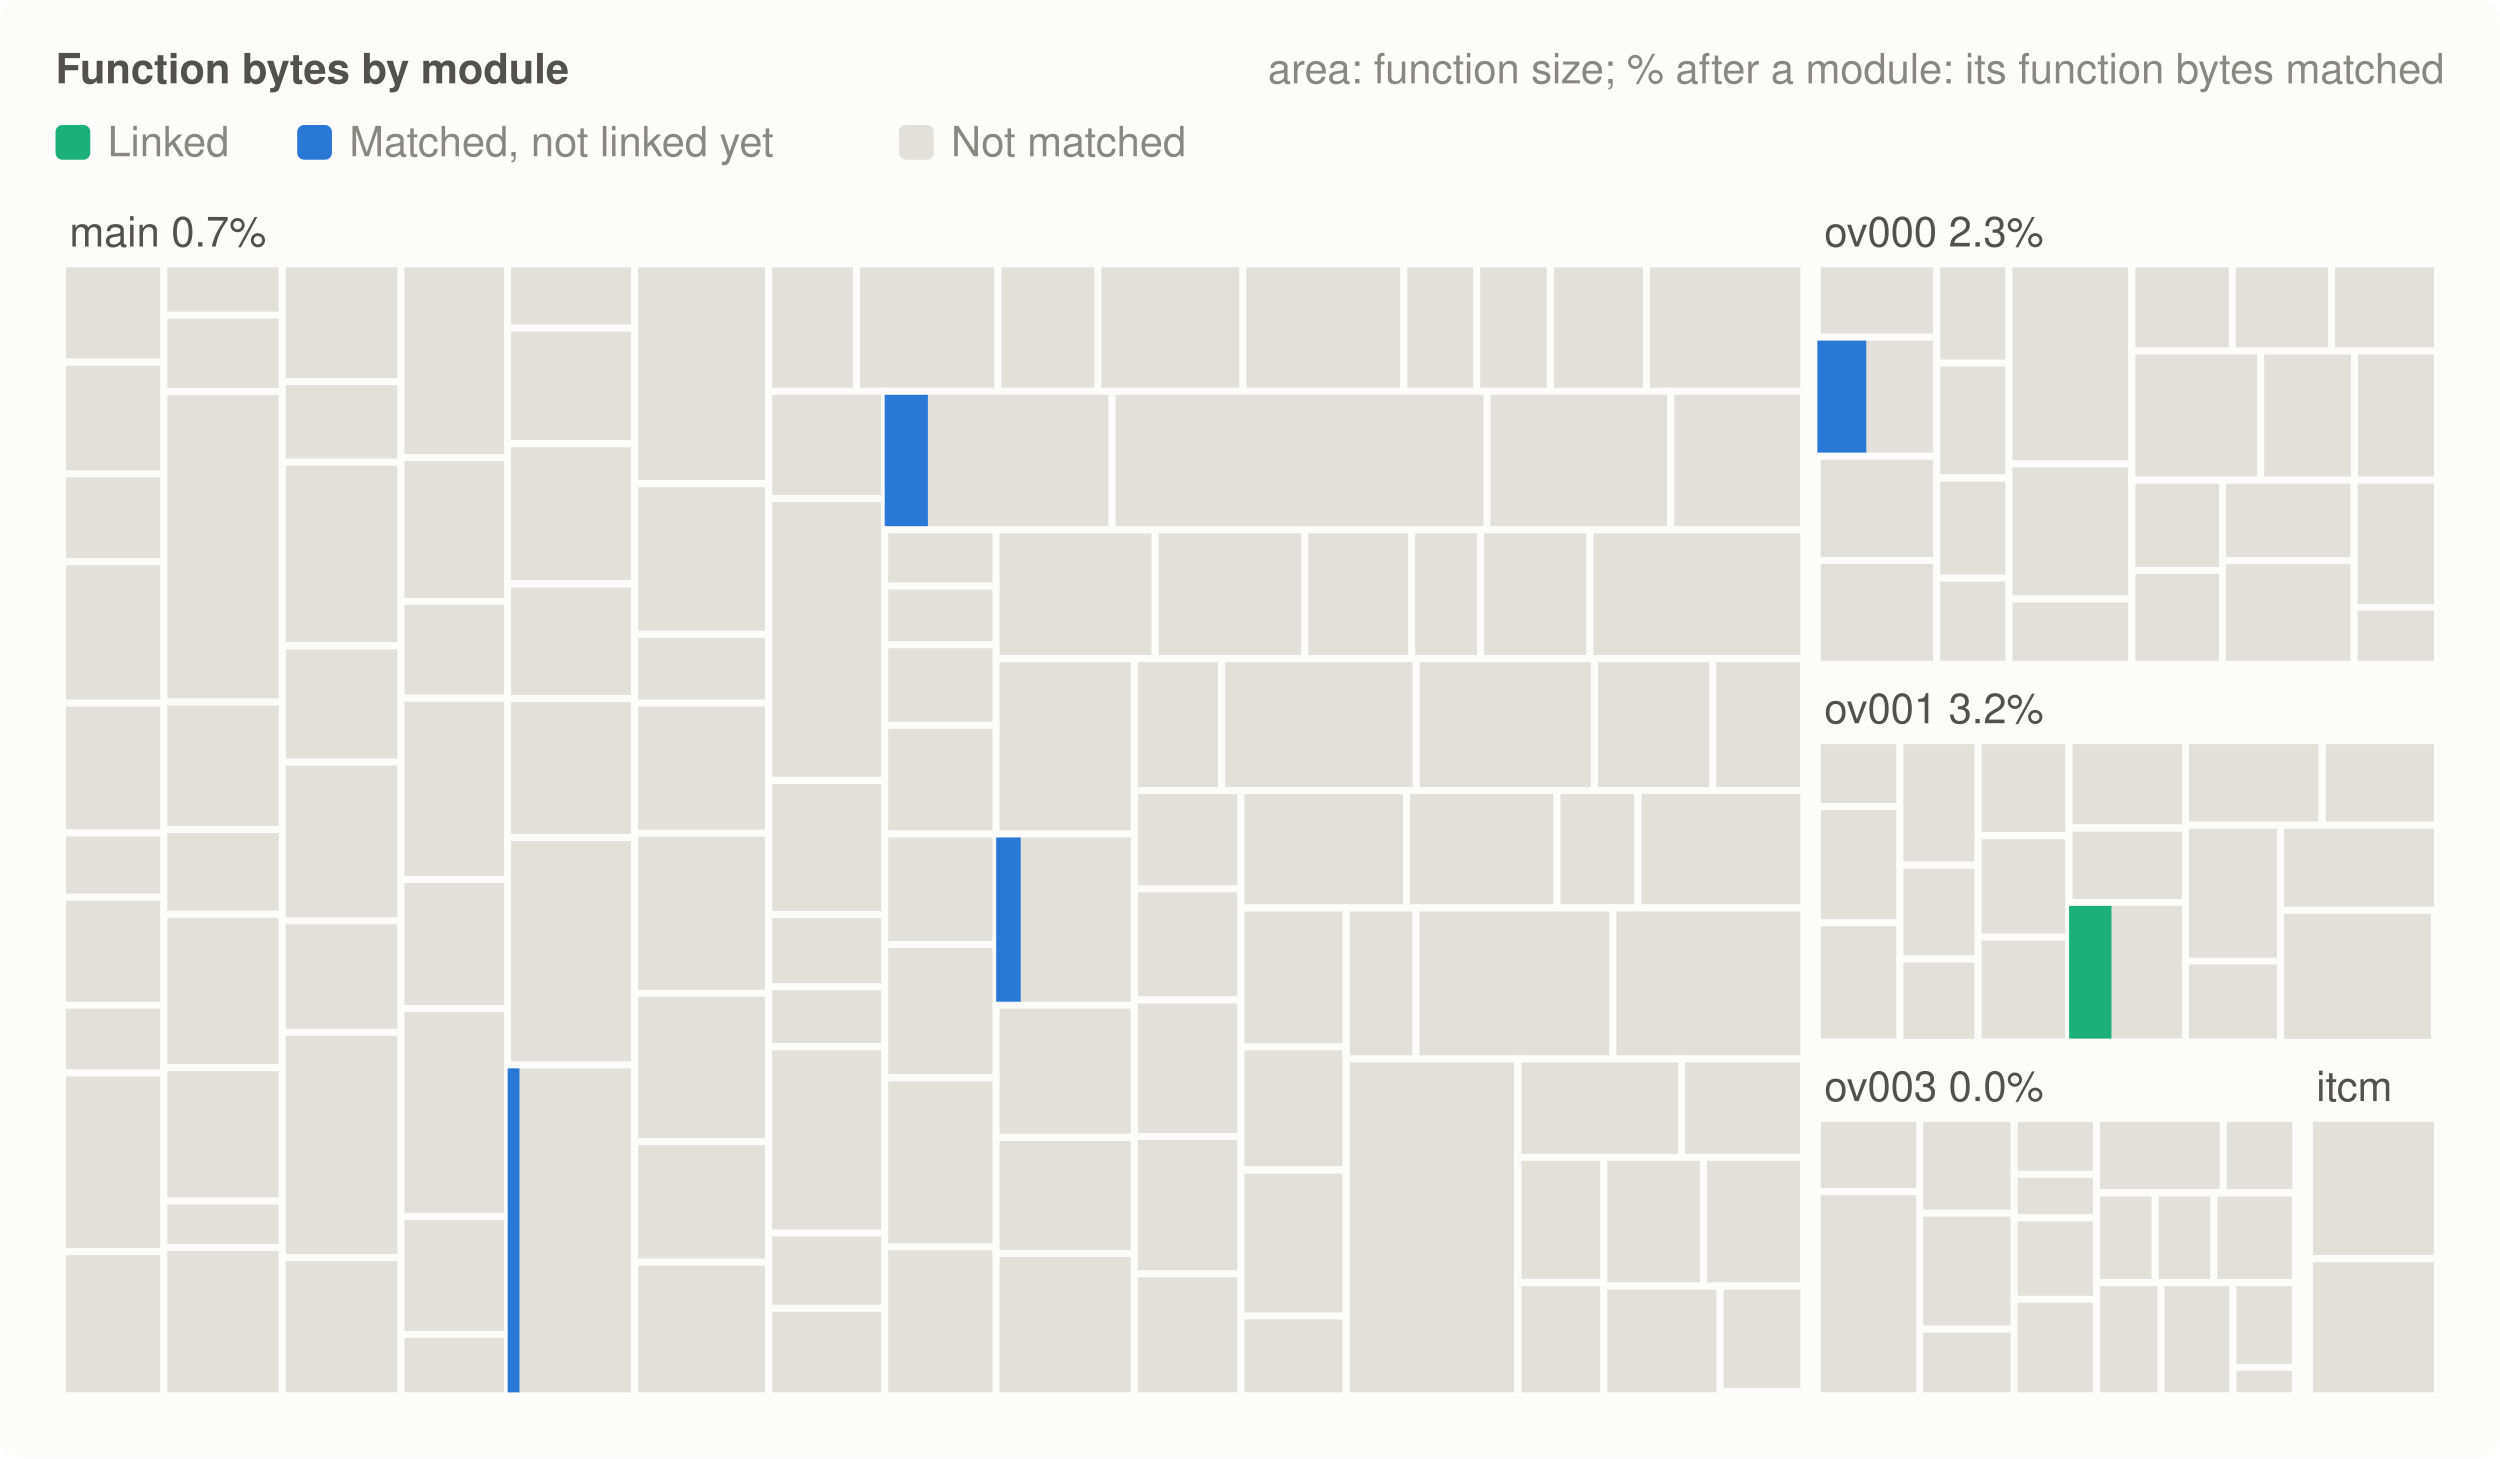
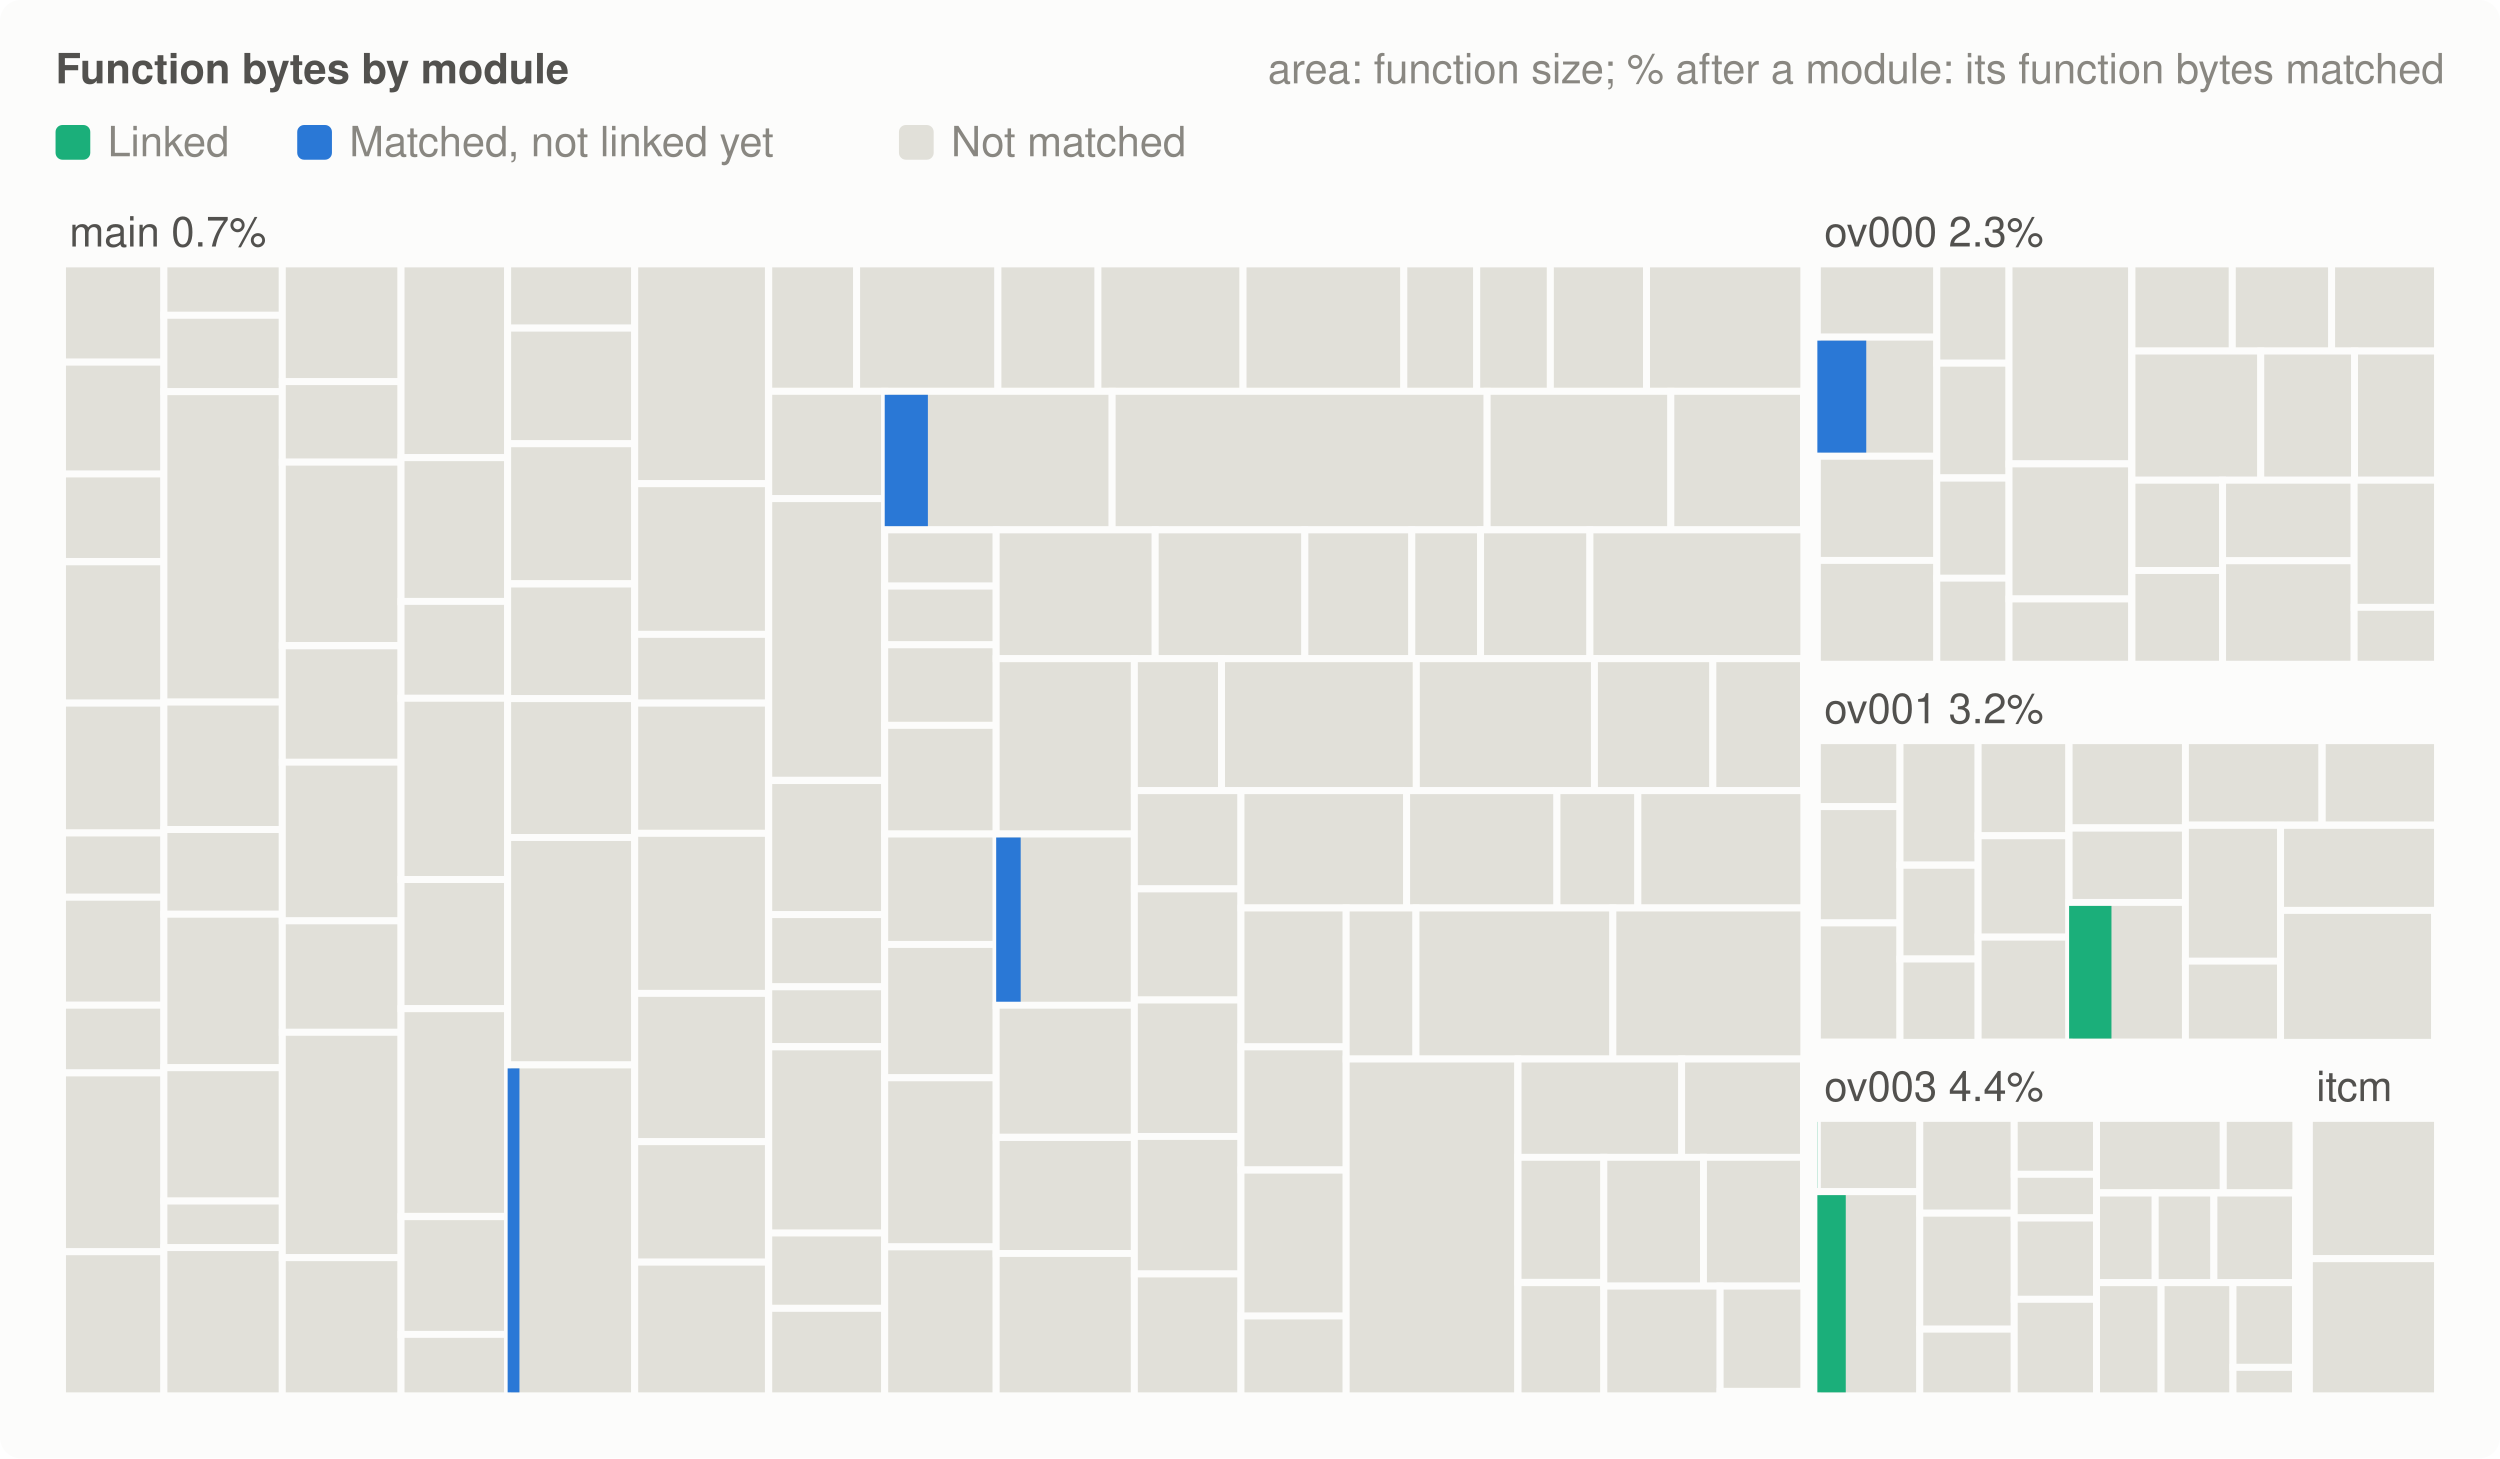
<svg xmlns="http://www.w3.org/2000/svg" viewBox="0 0 720 420" width="720" height="420" role="img" aria-label="Matched and linked code by module">
  <style>.bg{fill:#fcfcfb}.lbl{fill:#52514e}.muted{fill:#898781}.todo{fill:#e1e0d9}.gap{stroke:#fcfcfb}.matched{fill:#2a78d6}.linked{fill:#1baf7a}@media (prefers-color-scheme: dark){.bg{fill:#1a1a19}.lbl{fill:#c3c2b7}.muted{fill:#898781}.todo{fill:#2c2c2a}.gap{stroke:#1a1a19}.matched{fill:#3987e5}.linked{fill:#199e70}}text{font:12px -apple-system,BlinkMacSystemFont,'Segoe UI',Helvetica,Arial,sans-serif}.head{font-weight:600}</style>
  <rect class="bg" width="720" height="420" rx="6" />
  <text class="lbl head" x="16" y="24">Function bytes by module</text>
  <text class="muted" x="704" y="24" text-anchor="end">area: function size; % after a module: its function bytes matched</text>
  <rect class="linked" x="16" y="36" width="10" height="10" rx="2" />
  <text class="muted" x="31" y="45">Linked</text>
  <rect class="matched" x="85.6" y="36" width="10" height="10" rx="2" />
  <text class="muted" x="100.6" y="45">Matched, not linked yet</text>
  <rect class="todo" x="258.9" y="36" width="10" height="10" rx="2" />
  <text class="muted" x="273.9" y="45">Not matched</text>
  <rect class="todo gap" x="18.0" y="76.0" width="29.2" height="28.3" stroke-width="2" />
  <rect class="todo gap" x="18.0" y="104.3" width="29.2" height="32.3" stroke-width="2" />
  <rect class="todo gap" x="18.0" y="136.5" width="29.2" height="25.2" stroke-width="2" />
  <rect class="todo gap" x="18.0" y="161.8" width="29.2" height="40.7" stroke-width="2" />
  <rect class="todo gap" x="18.0" y="202.5" width="29.2" height="37.4" stroke-width="2" />
  <rect class="todo gap" x="18.0" y="239.9" width="29.2" height="18.5" stroke-width="2" />
  <rect class="todo gap" x="18.0" y="258.4" width="29.2" height="31.1" stroke-width="2" />
  <rect class="todo gap" x="18.0" y="289.5" width="29.2" height="19.5" stroke-width="2" />
  <rect class="todo gap" x="18.0" y="309.0" width="29.2" height="51.5" stroke-width="2" />
  <rect class="todo gap" x="18.0" y="360.5" width="29.2" height="41.5" stroke-width="2" />
  <rect class="todo gap" x="47.2" y="76.0" width="34.1" height="14.8" stroke-width="2" />
  <rect class="todo gap" x="47.2" y="90.8" width="34.1" height="22.0" stroke-width="2" />
  <rect class="todo gap" x="47.2" y="112.8" width="34.1" height="89.4" stroke-width="2" />
  <rect class="todo gap" x="47.2" y="202.2" width="34.1" height="36.7" stroke-width="2" />
  <rect class="todo gap" x="47.2" y="238.9" width="34.1" height="24.4" stroke-width="2" />
  <rect class="todo gap" x="47.2" y="263.3" width="34.1" height="44.2" stroke-width="2" />
  <rect class="todo gap" x="47.2" y="307.5" width="34.1" height="38.4" stroke-width="2" />
  <rect class="todo gap" x="47.2" y="345.9" width="34.1" height="13.4" stroke-width="2" />
  <rect class="todo gap" x="47.2" y="359.3" width="34.1" height="42.7" stroke-width="2" />
  <rect class="todo gap" x="81.3" y="76.0" width="34.2" height="33.9" stroke-width="2" />
  <rect class="todo gap" x="81.3" y="109.9" width="34.2" height="23.2" stroke-width="2" />
  <rect class="todo gap" x="81.3" y="133.1" width="34.2" height="52.8" stroke-width="2" />
  <rect class="todo gap" x="81.3" y="186.0" width="34.2" height="33.6" stroke-width="2" />
  <rect class="todo gap" x="81.3" y="219.5" width="34.2" height="45.7" stroke-width="2" />
  <rect class="todo gap" x="81.3" y="265.2" width="34.2" height="32.1" stroke-width="2" />
  <rect class="todo gap" x="81.3" y="297.3" width="34.2" height="64.9" stroke-width="2" />
  <rect class="todo gap" x="81.3" y="362.2" width="34.2" height="39.8" stroke-width="2" />
  <rect class="todo gap" x="115.5" y="76.0" width="30.7" height="55.8" stroke-width="2" />
  <rect class="todo gap" x="115.5" y="131.8" width="30.7" height="41.5" stroke-width="2" />
  <rect class="todo gap" x="115.5" y="173.2" width="30.7" height="27.9" stroke-width="2" />
  <rect class="todo gap" x="115.5" y="201.1" width="30.7" height="52.2" stroke-width="2" />
  <rect class="todo gap" x="115.5" y="253.3" width="30.7" height="37.2" stroke-width="2" />
  <rect class="todo gap" x="115.5" y="290.5" width="30.7" height="59.8" stroke-width="2" />
  <rect class="todo gap" x="115.5" y="350.4" width="30.7" height="34.0" stroke-width="2" />
  <rect class="todo gap" x="115.5" y="384.3" width="30.7" height="17.7" stroke-width="2" />
  <rect class="todo gap" x="146.2" y="76.0" width="36.6" height="18.5" stroke-width="2" />
  <rect class="todo gap" x="146.2" y="94.5" width="36.6" height="33.3" stroke-width="2" />
  <rect class="todo gap" x="146.2" y="127.8" width="36.6" height="40.3" stroke-width="2" />
  <rect class="todo gap" x="146.2" y="168.2" width="36.6" height="33.0" stroke-width="2" />
  <rect class="todo gap" x="146.2" y="201.2" width="36.6" height="40.0" stroke-width="2" />
  <rect class="todo gap" x="146.2" y="241.2" width="36.6" height="65.5" stroke-width="2" />
  <rect class="todo gap" x="146.2" y="306.7" width="36.6" height="95.3" stroke-width="2" />
  <rect class="matched" x="146.2" y="307.7" width="3.40" height="93.3" />
  <rect class="todo gap" x="182.8" y="76.0" width="38.5" height="63.3" stroke-width="2" />
  <rect class="todo gap" x="182.8" y="139.3" width="38.5" height="43.4" stroke-width="2" />
  <rect class="todo gap" x="182.8" y="182.7" width="38.5" height="19.8" stroke-width="2" />
  <rect class="todo gap" x="182.8" y="202.5" width="38.5" height="37.5" stroke-width="2" />
  <rect class="todo gap" x="182.8" y="240.0" width="38.5" height="46.1" stroke-width="2" />
  <rect class="todo gap" x="182.8" y="286.1" width="38.5" height="42.7" stroke-width="2" />
  <rect class="todo gap" x="182.8" y="328.8" width="38.5" height="34.7" stroke-width="2" />
  <rect class="todo gap" x="182.8" y="363.5" width="38.5" height="38.5" stroke-width="2" />
  <rect class="todo gap" x="221.4" y="76.0" width="25.3" height="36.7" stroke-width="2" />
  <rect class="todo gap" x="246.7" y="76.0" width="40.7" height="36.7" stroke-width="2" />
  <rect class="todo gap" x="287.4" y="76.0" width="28.9" height="36.7" stroke-width="2" />
  <rect class="todo gap" x="316.2" y="76.0" width="41.8" height="36.7" stroke-width="2" />
  <rect class="todo gap" x="358.0" y="76.0" width="46.3" height="36.7" stroke-width="2" />
  <rect class="todo gap" x="404.3" y="76.0" width="21.0" height="36.7" stroke-width="2" />
  <rect class="todo gap" x="425.3" y="76.0" width="21.2" height="36.7" stroke-width="2" />
  <rect class="todo gap" x="446.5" y="76.0" width="27.7" height="36.7" stroke-width="2" />
  <rect class="todo gap" x="474.2" y="76.0" width="45.3" height="36.7" stroke-width="2" />
  <rect class="todo gap" x="221.4" y="112.7" width="33.4" height="30.9" stroke-width="2" />
  <rect class="todo gap" x="221.4" y="143.6" width="33.4" height="81.1" stroke-width="2" />
  <rect class="todo gap" x="221.4" y="224.8" width="33.4" height="38.6" stroke-width="2" />
  <rect class="todo gap" x="221.4" y="263.4" width="33.4" height="20.8" stroke-width="2" />
  <rect class="todo gap" x="221.4" y="284.2" width="33.4" height="17.2" stroke-width="2" />
  <rect class="todo gap" x="221.4" y="301.5" width="33.4" height="53.7" stroke-width="2" />
  <rect class="todo gap" x="221.4" y="355.1" width="33.4" height="21.7" stroke-width="2" />
  <rect class="todo gap" x="221.4" y="376.8" width="33.4" height="25.2" stroke-width="2" />
  <rect class="todo gap" x="254.8" y="112.7" width="65.5" height="39.9" stroke-width="2" />
  <rect class="matched" x="254.8" y="113.7" width="12.43" height="37.9" />
  <rect class="todo gap" x="320.3" y="112.7" width="108.0" height="39.9" stroke-width="2" />
  <rect class="todo gap" x="428.3" y="112.7" width="52.9" height="39.9" stroke-width="2" />
  <rect class="todo gap" x="481.2" y="112.7" width="38.2" height="39.9" stroke-width="2" />
  <rect class="todo gap" x="254.8" y="152.6" width="32.1" height="16.2" stroke-width="2" />
  <rect class="todo gap" x="254.8" y="168.8" width="32.1" height="16.9" stroke-width="2" />
  <rect class="todo gap" x="254.8" y="185.7" width="32.1" height="23.2" stroke-width="2" />
  <rect class="todo gap" x="254.8" y="208.9" width="32.1" height="31.3" stroke-width="2" />
  <rect class="todo gap" x="254.8" y="240.2" width="32.1" height="31.8" stroke-width="2" />
  <rect class="todo gap" x="254.8" y="272.0" width="32.1" height="38.4" stroke-width="2" />
  <rect class="todo gap" x="254.8" y="310.4" width="32.1" height="48.7" stroke-width="2" />
  <rect class="todo gap" x="254.8" y="359.1" width="32.1" height="42.9" stroke-width="2" />
  <rect class="todo gap" x="286.9" y="152.6" width="45.8" height="37.1" stroke-width="2" />
  <rect class="todo gap" x="332.7" y="152.6" width="43.1" height="37.1" stroke-width="2" />
  <rect class="todo gap" x="375.8" y="152.6" width="30.8" height="37.1" stroke-width="2" />
  <rect class="todo gap" x="406.6" y="152.6" width="19.8" height="37.1" stroke-width="2" />
  <rect class="todo gap" x="426.4" y="152.6" width="31.5" height="37.1" stroke-width="2" />
  <rect class="todo gap" x="457.9" y="152.6" width="61.6" height="37.1" stroke-width="2" />
  <rect class="todo gap" x="286.9" y="189.7" width="39.8" height="50.5" stroke-width="2" />
  <rect class="todo gap" x="286.9" y="240.2" width="39.8" height="49.4" stroke-width="2" />
  <rect class="matched" x="286.9" y="241.2" width="7.06" height="47.4" />
  <rect class="todo gap" x="286.9" y="289.5" width="39.8" height="38.0" stroke-width="2" />
  <rect class="todo gap" x="286.9" y="327.6" width="39.8" height="33.5" stroke-width="2" />
  <rect class="todo gap" x="286.9" y="361.0" width="39.8" height="41.0" stroke-width="2" />
  <rect class="todo gap" x="326.7" y="189.7" width="25.1" height="38.0" stroke-width="2" />
  <rect class="todo gap" x="351.8" y="189.7" width="56.1" height="38.0" stroke-width="2" />
  <rect class="todo gap" x="407.9" y="189.7" width="51.3" height="38.0" stroke-width="2" />
  <rect class="todo gap" x="459.2" y="189.7" width="34.1" height="38.0" stroke-width="2" />
  <rect class="todo gap" x="493.3" y="189.7" width="26.1" height="38.0" stroke-width="2" />
  <rect class="todo gap" x="326.7" y="227.7" width="30.7" height="28.3" stroke-width="2" />
  <rect class="todo gap" x="326.7" y="256.0" width="30.7" height="32.0" stroke-width="2" />
  <rect class="todo gap" x="326.7" y="288.0" width="30.7" height="39.3" stroke-width="2" />
  <rect class="todo gap" x="326.7" y="327.3" width="30.7" height="39.6" stroke-width="2" />
  <rect class="todo gap" x="326.7" y="366.9" width="30.7" height="35.1" stroke-width="2" />
  <rect class="todo gap" x="357.4" y="227.7" width="47.7" height="33.8" stroke-width="2" />
  <rect class="todo gap" x="405.1" y="227.7" width="43.3" height="33.8" stroke-width="2" />
  <rect class="todo gap" x="448.4" y="227.7" width="23.3" height="33.8" stroke-width="2" />
  <rect class="todo gap" x="471.7" y="227.7" width="47.8" height="33.8" stroke-width="2" />
  <rect class="todo gap" x="357.4" y="261.5" width="30.3" height="40.0" stroke-width="2" />
  <rect class="todo gap" x="357.4" y="301.5" width="30.3" height="35.4" stroke-width="2" />
  <rect class="todo gap" x="357.4" y="337.0" width="30.3" height="42.1" stroke-width="2" />
  <rect class="todo gap" x="357.4" y="379.0" width="30.3" height="23.0" stroke-width="2" />
  <rect class="todo gap" x="387.7" y="261.5" width="20.1" height="43.5" stroke-width="2" />
  <rect class="todo gap" x="407.8" y="261.5" width="56.7" height="43.5" stroke-width="2" />
  <rect class="todo gap" x="464.5" y="261.5" width="55.0" height="43.5" stroke-width="2" />
  <rect class="todo gap" x="387.7" y="305.0" width="49.4" height="97.0" stroke-width="2" />
  <rect class="todo gap" x="437.2" y="305.0" width="47.2" height="28.4" stroke-width="2" />
  <rect class="todo gap" x="484.3" y="305.0" width="35.1" height="28.4" stroke-width="2" />
  <rect class="todo gap" x="437.2" y="333.3" width="24.7" height="36.0" stroke-width="2" />
  <rect class="todo gap" x="437.2" y="369.4" width="24.7" height="32.6" stroke-width="2" />
  <rect class="todo gap" x="461.9" y="333.3" width="28.7" height="37.1" stroke-width="2" />
  <rect class="todo gap" x="490.6" y="333.3" width="28.8" height="37.1" stroke-width="2" />
  <rect class="todo gap" x="461.9" y="370.4" width="33.5" height="31.6" stroke-width="2" />
  <rect class="todo gap" x="495.4" y="370.4" width="24.1" height="30.4" stroke-width="2" />
  <rect class="todo gap" x="495.4" y="400.7" width="24.1" height="1.3" stroke-width="2" />
  <text class="lbl" x="20.0" y="71.0">main 0.7%</text>
  <rect class="todo gap" x="523.4" y="76.0" width="34.4" height="21.1" stroke-width="2" />
  <rect class="todo gap" x="523.4" y="97.1" width="34.4" height="34.3" stroke-width="2" />
  <rect class="matched" x="523.4" y="98.1" width="14.08" height="32.3" />
  <rect class="todo gap" x="523.4" y="131.4" width="34.4" height="30.1" stroke-width="2" />
  <rect class="todo gap" x="523.4" y="161.4" width="34.4" height="29.9" stroke-width="2" />
  <rect class="todo gap" x="557.8" y="76.0" width="20.8" height="28.6" stroke-width="2" />
  <rect class="todo gap" x="557.8" y="104.6" width="20.8" height="33.0" stroke-width="2" />
  <rect class="todo gap" x="557.8" y="137.7" width="20.8" height="28.9" stroke-width="2" />
  <rect class="todo gap" x="557.8" y="166.5" width="20.8" height="24.8" stroke-width="2" />
  <rect class="todo gap" x="578.6" y="76.0" width="35.3" height="57.6" stroke-width="2" />
  <rect class="todo gap" x="578.6" y="133.6" width="35.3" height="38.9" stroke-width="2" />
  <rect class="todo gap" x="578.6" y="172.5" width="35.3" height="18.8" stroke-width="2" />
  <rect class="todo gap" x="614.0" y="76.0" width="28.9" height="25.1" stroke-width="2" />
  <rect class="todo gap" x="642.9" y="76.0" width="28.7" height="25.1" stroke-width="2" />
  <rect class="todo gap" x="671.5" y="76.0" width="30.5" height="25.1" stroke-width="2" />
  <rect class="todo gap" x="614.0" y="101.1" width="37.1" height="37.2" stroke-width="2" />
  <rect class="todo gap" x="651.1" y="101.1" width="27.1" height="37.2" stroke-width="2" />
  <rect class="todo gap" x="678.1" y="101.1" width="23.9" height="37.2" stroke-width="2" />
  <rect class="todo gap" x="614.0" y="138.3" width="26.1" height="26.0" stroke-width="2" />
  <rect class="todo gap" x="614.0" y="164.3" width="26.1" height="27.0" stroke-width="2" />
  <rect class="todo gap" x="640.1" y="138.3" width="37.9" height="23.2" stroke-width="2" />
  <rect class="todo gap" x="640.1" y="161.5" width="37.9" height="29.8" stroke-width="2" />
  <rect class="todo gap" x="678.0" y="138.3" width="24.0" height="36.7" stroke-width="2" />
  <rect class="todo gap" x="678.0" y="174.9" width="24.0" height="16.4" stroke-width="2" />
  <text class="lbl" x="525.4" y="71.0">ov000 2.3%</text>
  <rect class="todo gap" x="523.4" y="213.3" width="23.8" height="19.0" stroke-width="2" />
  <rect class="todo gap" x="523.4" y="232.3" width="23.8" height="33.5" stroke-width="2" />
  <rect class="todo gap" x="523.4" y="265.8" width="23.8" height="34.3" stroke-width="2" />
  <rect class="todo gap" x="547.2" y="213.3" width="22.5" height="35.8" stroke-width="2" />
  <rect class="todo gap" x="547.2" y="249.2" width="22.5" height="27.0" stroke-width="2" />
  <rect class="todo gap" x="547.2" y="276.2" width="22.5" height="24.0" stroke-width="2" />
  <rect class="todo gap" x="569.7" y="213.3" width="26.1" height="27.4" stroke-width="2" />
  <rect class="todo gap" x="569.7" y="240.7" width="26.1" height="29.2" stroke-width="2" />
  <rect class="todo gap" x="569.7" y="269.9" width="26.1" height="30.2" stroke-width="2" />
  <rect class="todo gap" x="595.9" y="213.3" width="33.6" height="25.1" stroke-width="2" />
  <rect class="todo gap" x="595.9" y="238.5" width="33.6" height="21.5" stroke-width="2" />
  <rect class="todo gap" x="595.9" y="259.9" width="33.6" height="40.2" stroke-width="2" />
  <rect class="linked" x="595.9" y="260.9" width="12.20" height="38.2" />
  <rect class="todo gap" x="629.4" y="213.3" width="39.3" height="24.3" stroke-width="2" />
  <rect class="todo gap" x="668.8" y="213.3" width="33.2" height="24.3" stroke-width="2" />
  <rect class="todo gap" x="629.4" y="237.7" width="27.4" height="39.2" stroke-width="2" />
  <rect class="todo gap" x="629.4" y="276.8" width="27.4" height="23.3" stroke-width="2" />
  <rect class="todo gap" x="656.8" y="237.7" width="45.2" height="24.5" stroke-width="2" />
  <rect class="todo gap" x="656.8" y="262.2" width="44.4" height="38.0" stroke-width="2" />
  <rect class="todo gap" x="701.2" y="262.2" width="0.8" height="38.0" stroke-width="2" />
  <text class="lbl" x="525.4" y="208.3">ov001 3.2%</text>
  <rect class="todo gap" x="523.4" y="322.1" width="29.5" height="21.1" stroke-width="2" />
+   <rect class="linked" x="523.4" y="323.1" width="0.06" height="19.1" />
  <rect class="todo gap" x="523.4" y="343.2" width="29.5" height="58.8" stroke-width="2" />
+   <rect class="linked" x="523.4" y="344.2" width="8.18" height="56.8" />
  <rect class="todo gap" x="552.9" y="322.1" width="27.2" height="27.3" stroke-width="2" />
  <rect class="todo gap" x="552.9" y="349.4" width="27.2" height="33.4" stroke-width="2" />
  <rect class="todo gap" x="552.9" y="382.8" width="27.2" height="19.2" stroke-width="2" />
  <rect class="todo gap" x="580.1" y="322.1" width="23.7" height="16.1" stroke-width="2" />
  <rect class="todo gap" x="580.1" y="338.2" width="23.7" height="12.5" stroke-width="2" />
  <rect class="todo gap" x="580.1" y="350.8" width="23.7" height="23.4" stroke-width="2" />
  <rect class="todo gap" x="580.1" y="374.2" width="23.7" height="27.8" stroke-width="2" />
  <rect class="todo gap" x="603.8" y="322.1" width="36.5" height="21.4" stroke-width="2" />
  <rect class="todo gap" x="640.3" y="322.1" width="20.9" height="21.4" stroke-width="2" />
  <rect class="todo gap" x="603.8" y="343.6" width="16.9" height="25.8" stroke-width="2" />
  <rect class="todo gap" x="620.7" y="343.6" width="16.9" height="25.8" stroke-width="2" />
  <rect class="todo gap" x="637.6" y="343.6" width="23.5" height="25.8" stroke-width="2" />
  <rect class="todo gap" x="603.8" y="369.4" width="18.6" height="32.6" stroke-width="2" />
  <rect class="todo gap" x="622.4" y="369.4" width="20.7" height="32.6" stroke-width="2" />
  <rect class="todo gap" x="643.1" y="369.4" width="18.0" height="24.4" stroke-width="2" />
  <rect class="todo gap" x="643.1" y="393.8" width="18.0" height="8.2" stroke-width="2" />
-   <text class="lbl" x="525.4" y="317.1">ov003 0.0%</text>
+   <text class="lbl" x="525.4" y="317.1">ov003 4.4%</text>
  <rect class="todo gap" x="665.1" y="322.1" width="36.9" height="40.4" stroke-width="2" />
  <rect class="todo gap" x="665.1" y="362.5" width="36.9" height="39.5" stroke-width="2" />
  <text class="lbl" x="667.1" y="317.1">itcm</text>
</svg>
